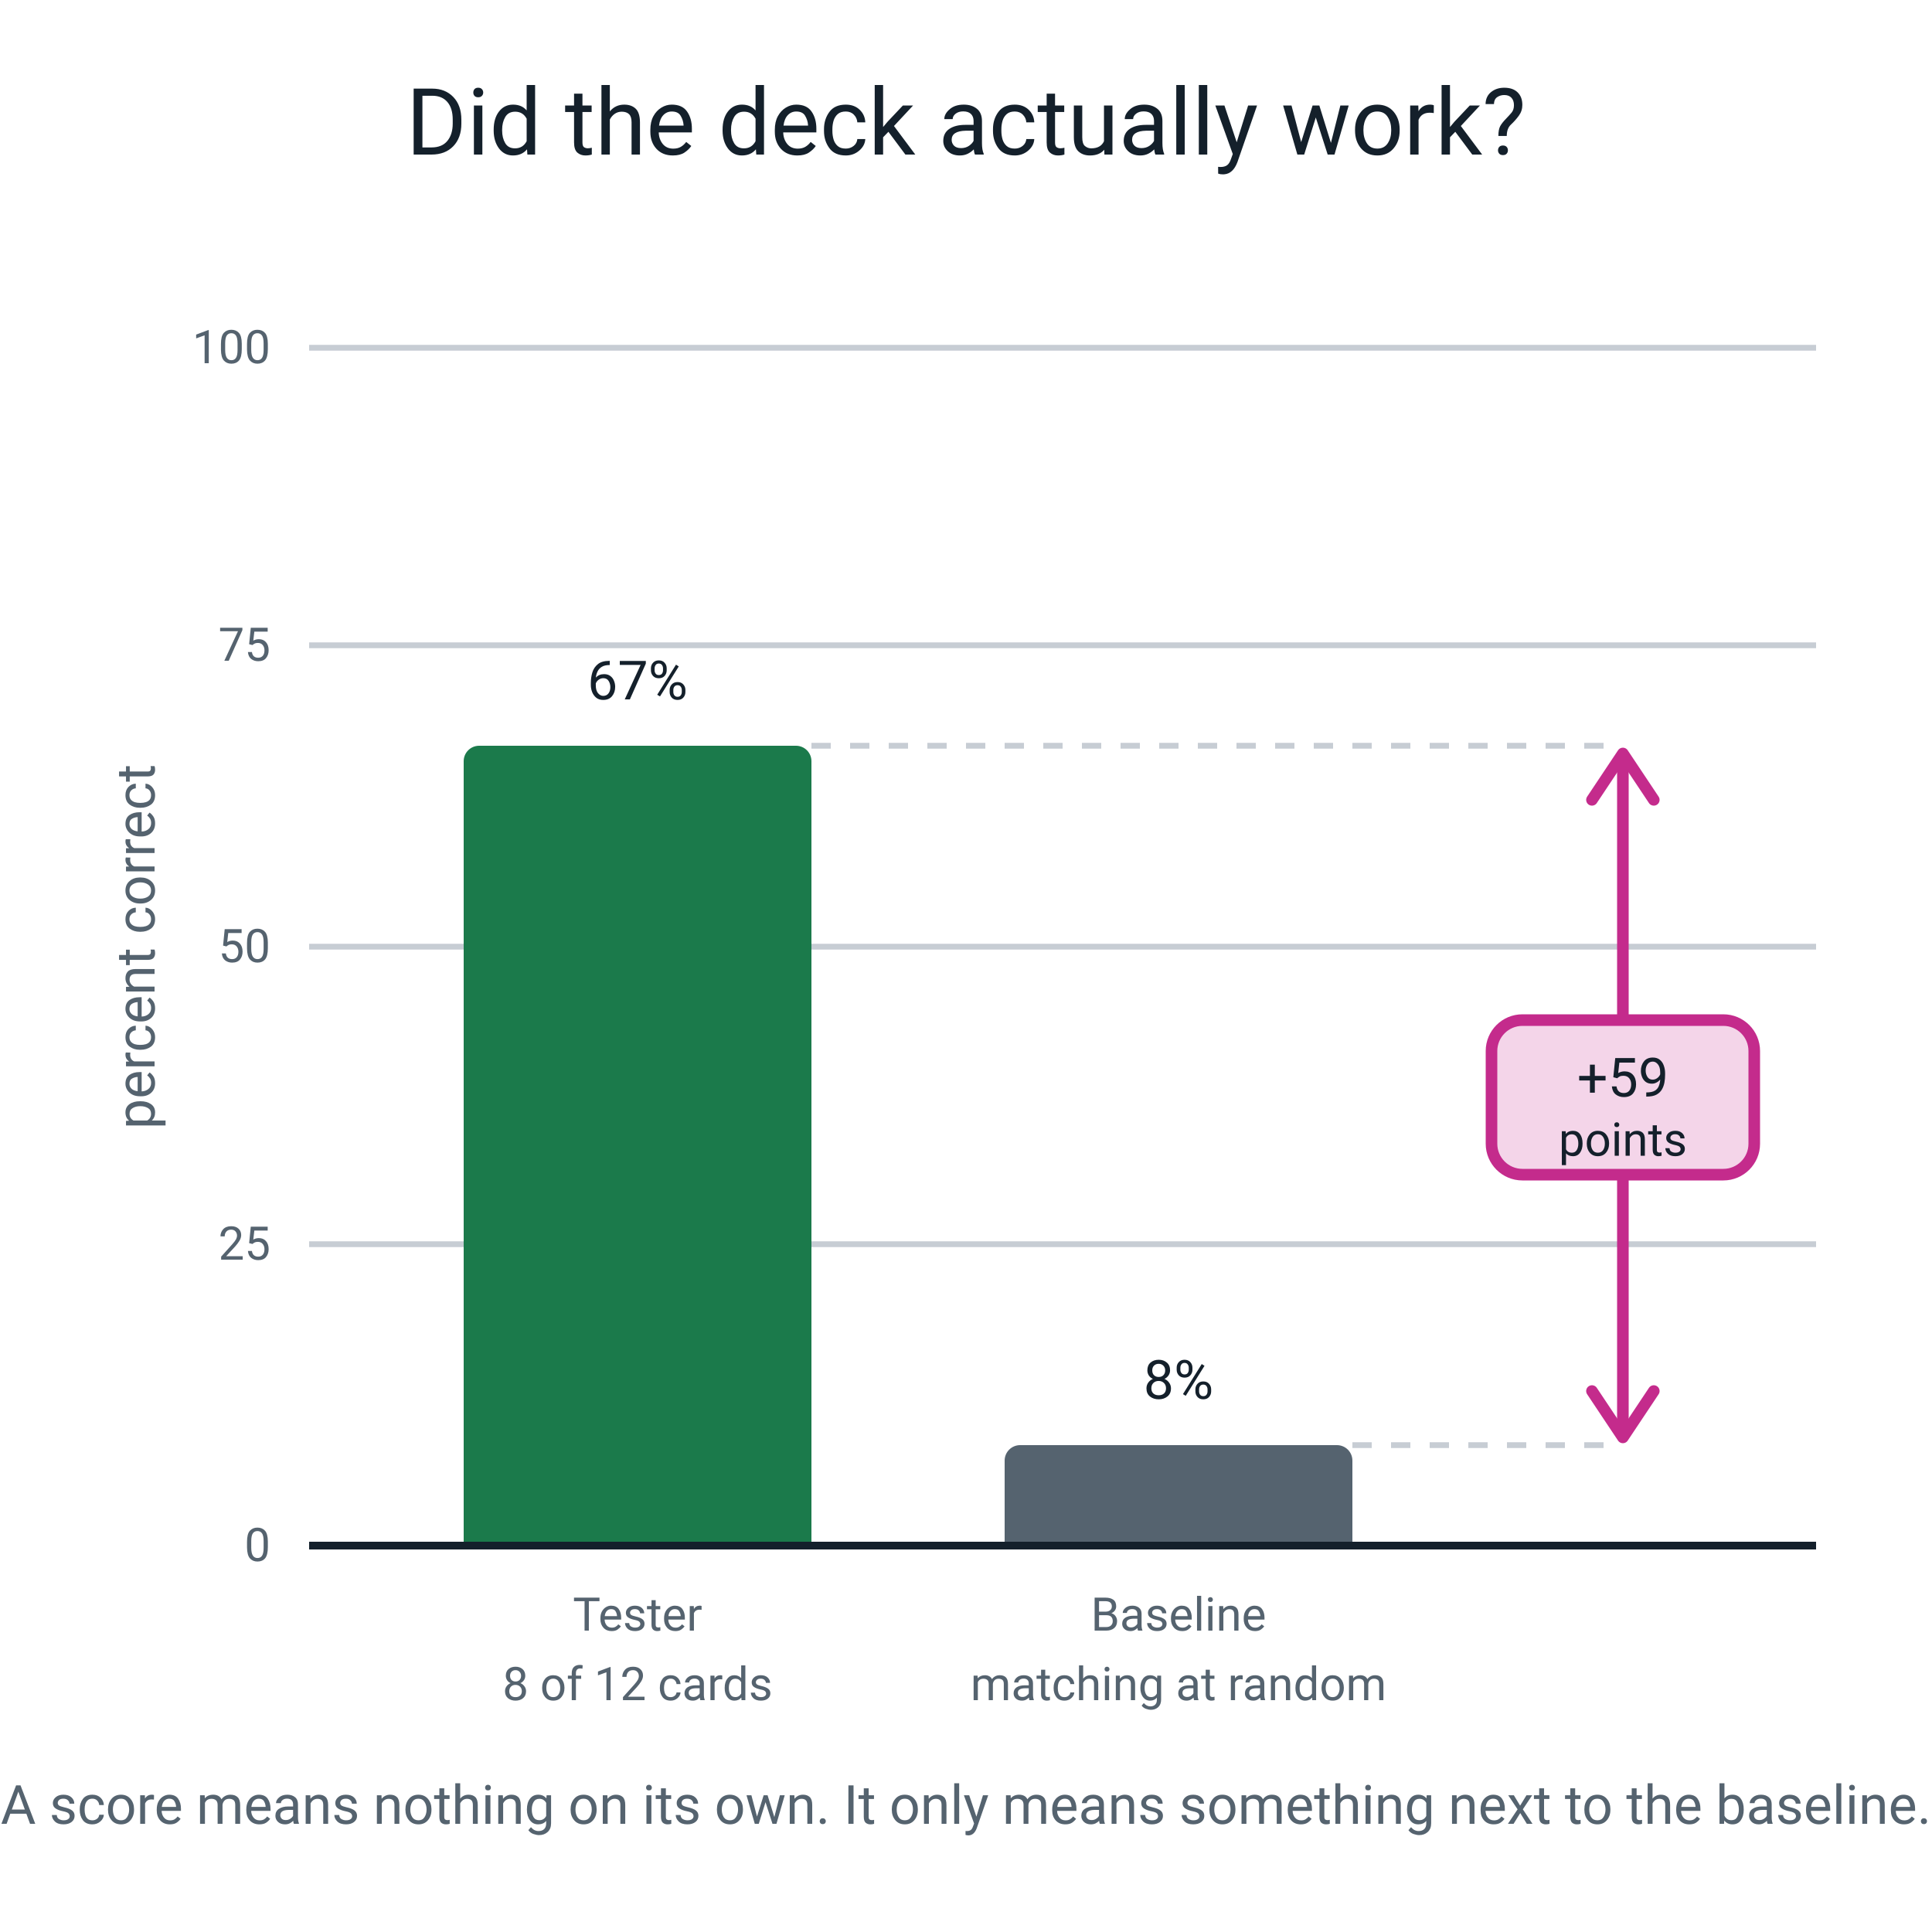
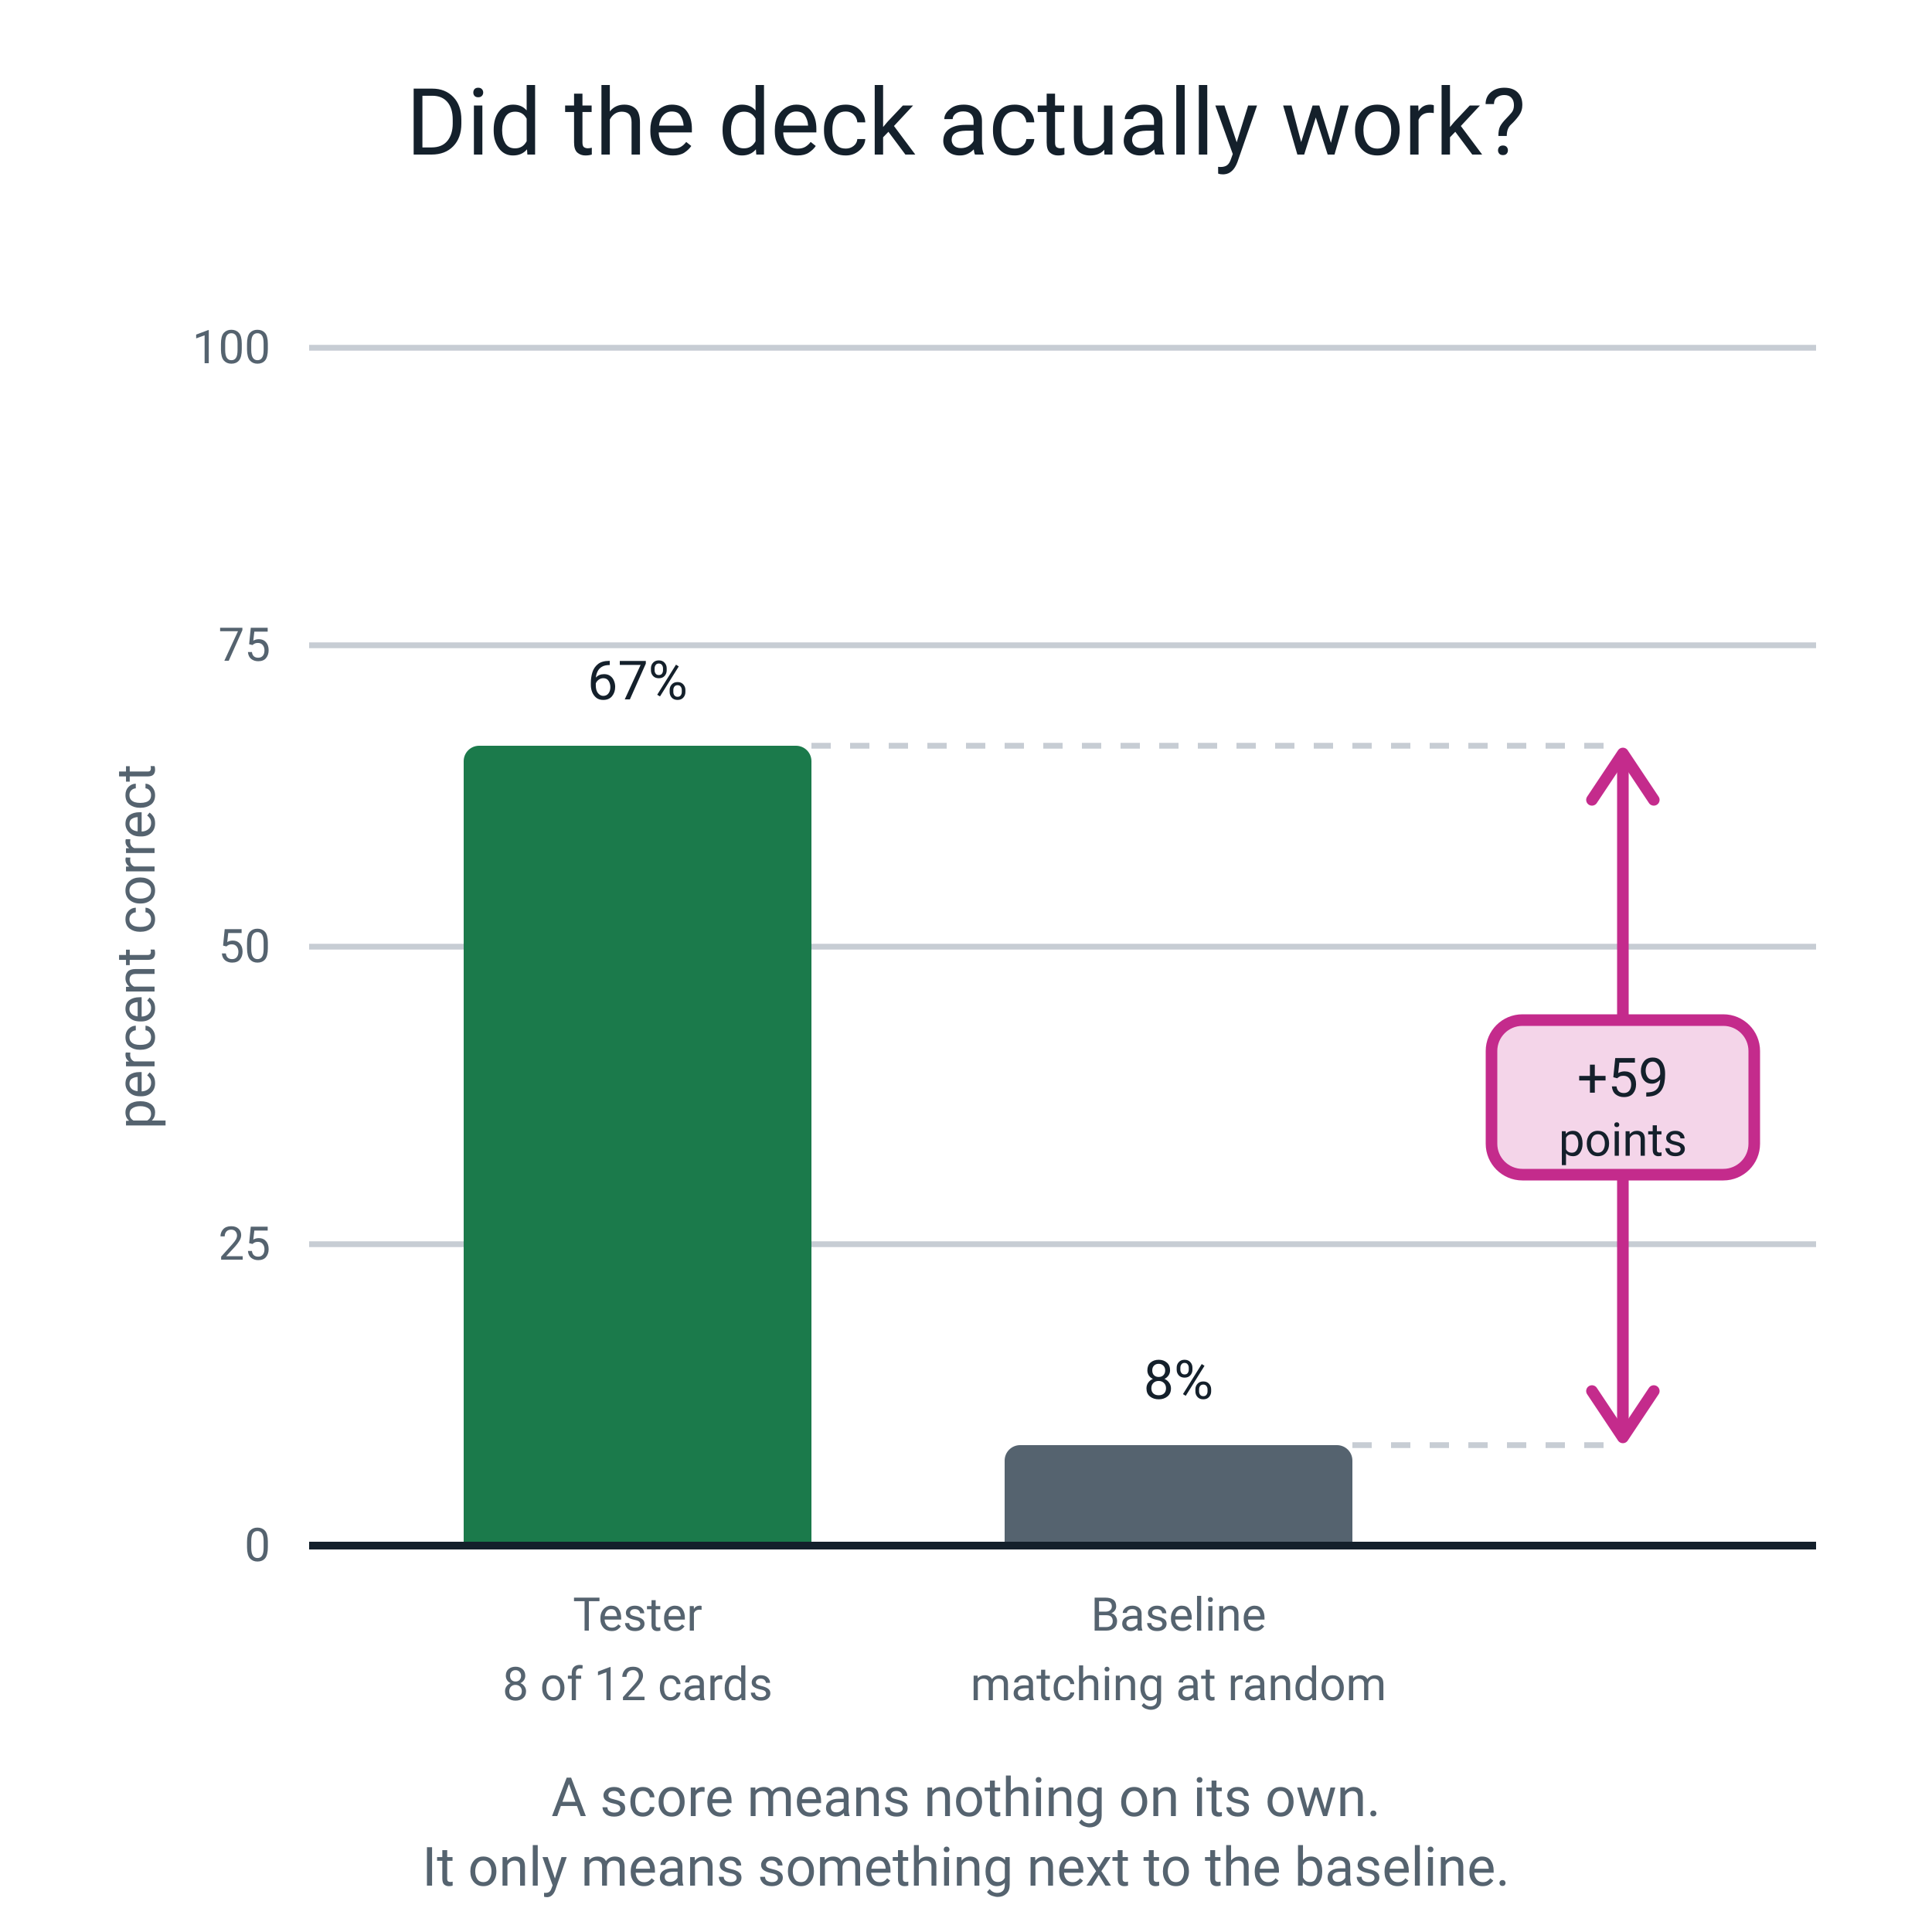
<svg xmlns="http://www.w3.org/2000/svg" viewBox="0 0 500 500" role="img">
  <g font-family="ui-sans-serif, system-ui, -apple-system, 'Segoe UI', Roboto, sans-serif">
    <text x="250" y="40" font-size="24" fill="#14202B" text-anchor="middle">Did the deck actually work?</text>
    <g stroke="#C7CDD4" stroke-width="1.5">
      <line x1="80" y1="400" x2="470" y2="400" />
      <line x1="80" y1="322" x2="470" y2="322" />
      <line x1="80" y1="245" x2="470" y2="245" />
      <line x1="80" y1="167" x2="470" y2="167" />
      <line x1="80" y1="90" x2="470" y2="90" />
    </g>
    <g font-size="12" fill="#55636F" text-anchor="end">
      <text x="70" y="404">0</text>
      <text x="70" y="326">25</text>
      <text x="70" y="249">50</text>
      <text x="70" y="171">75</text>
      <text x="70" y="94">100</text>
    </g>
    <text x="40" y="245" font-size="14" fill="#55636F" text-anchor="middle" transform="rotate(-90 40 245)">percent correct</text>
    <path d="M120 400 V197 A4 4 0 0 1 124 193 H206 A4 4 0 0 1 210 197 V400 Z" fill="#1B7A4B" />
    <text x="165" y="181" font-size="14" fill="#14202B" text-anchor="middle">67%</text>
    <text x="165" y="422" font-size="12" fill="#55636F" text-anchor="middle">Tester</text>
    <text x="165" y="440" font-size="12" fill="#55636F" text-anchor="middle">8 of 12 cards</text>
    <path d="M260 400 V378 A4 4 0 0 1 264 374 H346 A4 4 0 0 1 350 378 V400 Z" fill="#55636F" />
    <text x="305" y="362" font-size="14" fill="#14202B" text-anchor="middle">8%</text>
    <text x="305" y="422" font-size="12" fill="#55636F" text-anchor="middle">Baseline</text>
    <text x="305" y="440" font-size="12" fill="#55636F" text-anchor="middle">matching at random</text>
    <g stroke="#C7CDD4" stroke-width="1.5" stroke-dasharray="5 5">
      <line x1="210" y1="193" x2="420" y2="193" />
      <line x1="350" y1="374" x2="420" y2="374" />
    </g>
    <g stroke="#C42B8C" stroke-width="3" stroke-linecap="round" stroke-linejoin="round" fill="none">
      <line x1="420" y1="199" x2="420" y2="368" />
      <polyline points="412,207 420,195 428,207" />
      <polyline points="412,360 420,372 428,360" />
    </g>
    <rect x="386" y="264" width="68" height="40" rx="8" fill="#F4D5E9" stroke="#C42B8C" stroke-width="3" stroke-linejoin="round" />
    <text x="420" y="279" font-size="14" fill="#14202B" text-anchor="middle" dominant-baseline="central">+59</text>
    <text x="420" y="295" font-size="12" fill="#14202B" text-anchor="middle" dominant-baseline="central">points</text>
    <line x1="80" y1="400" x2="470" y2="400" stroke="#14202B" stroke-width="2" />
-     <text x="250" y="472" font-size="14" fill="#55636F" text-anchor="middle">A score means nothing on its own. It only means something next to the baseline.</text>
+     <text x="250" y="470" font-size="14" fill="#55636F" text-anchor="middle">A score means nothing on its own.</text>
+     <text x="250" y="488" font-size="14" fill="#55636F" text-anchor="middle">It only means something next to the baseline.</text>
  </g>
</svg>
